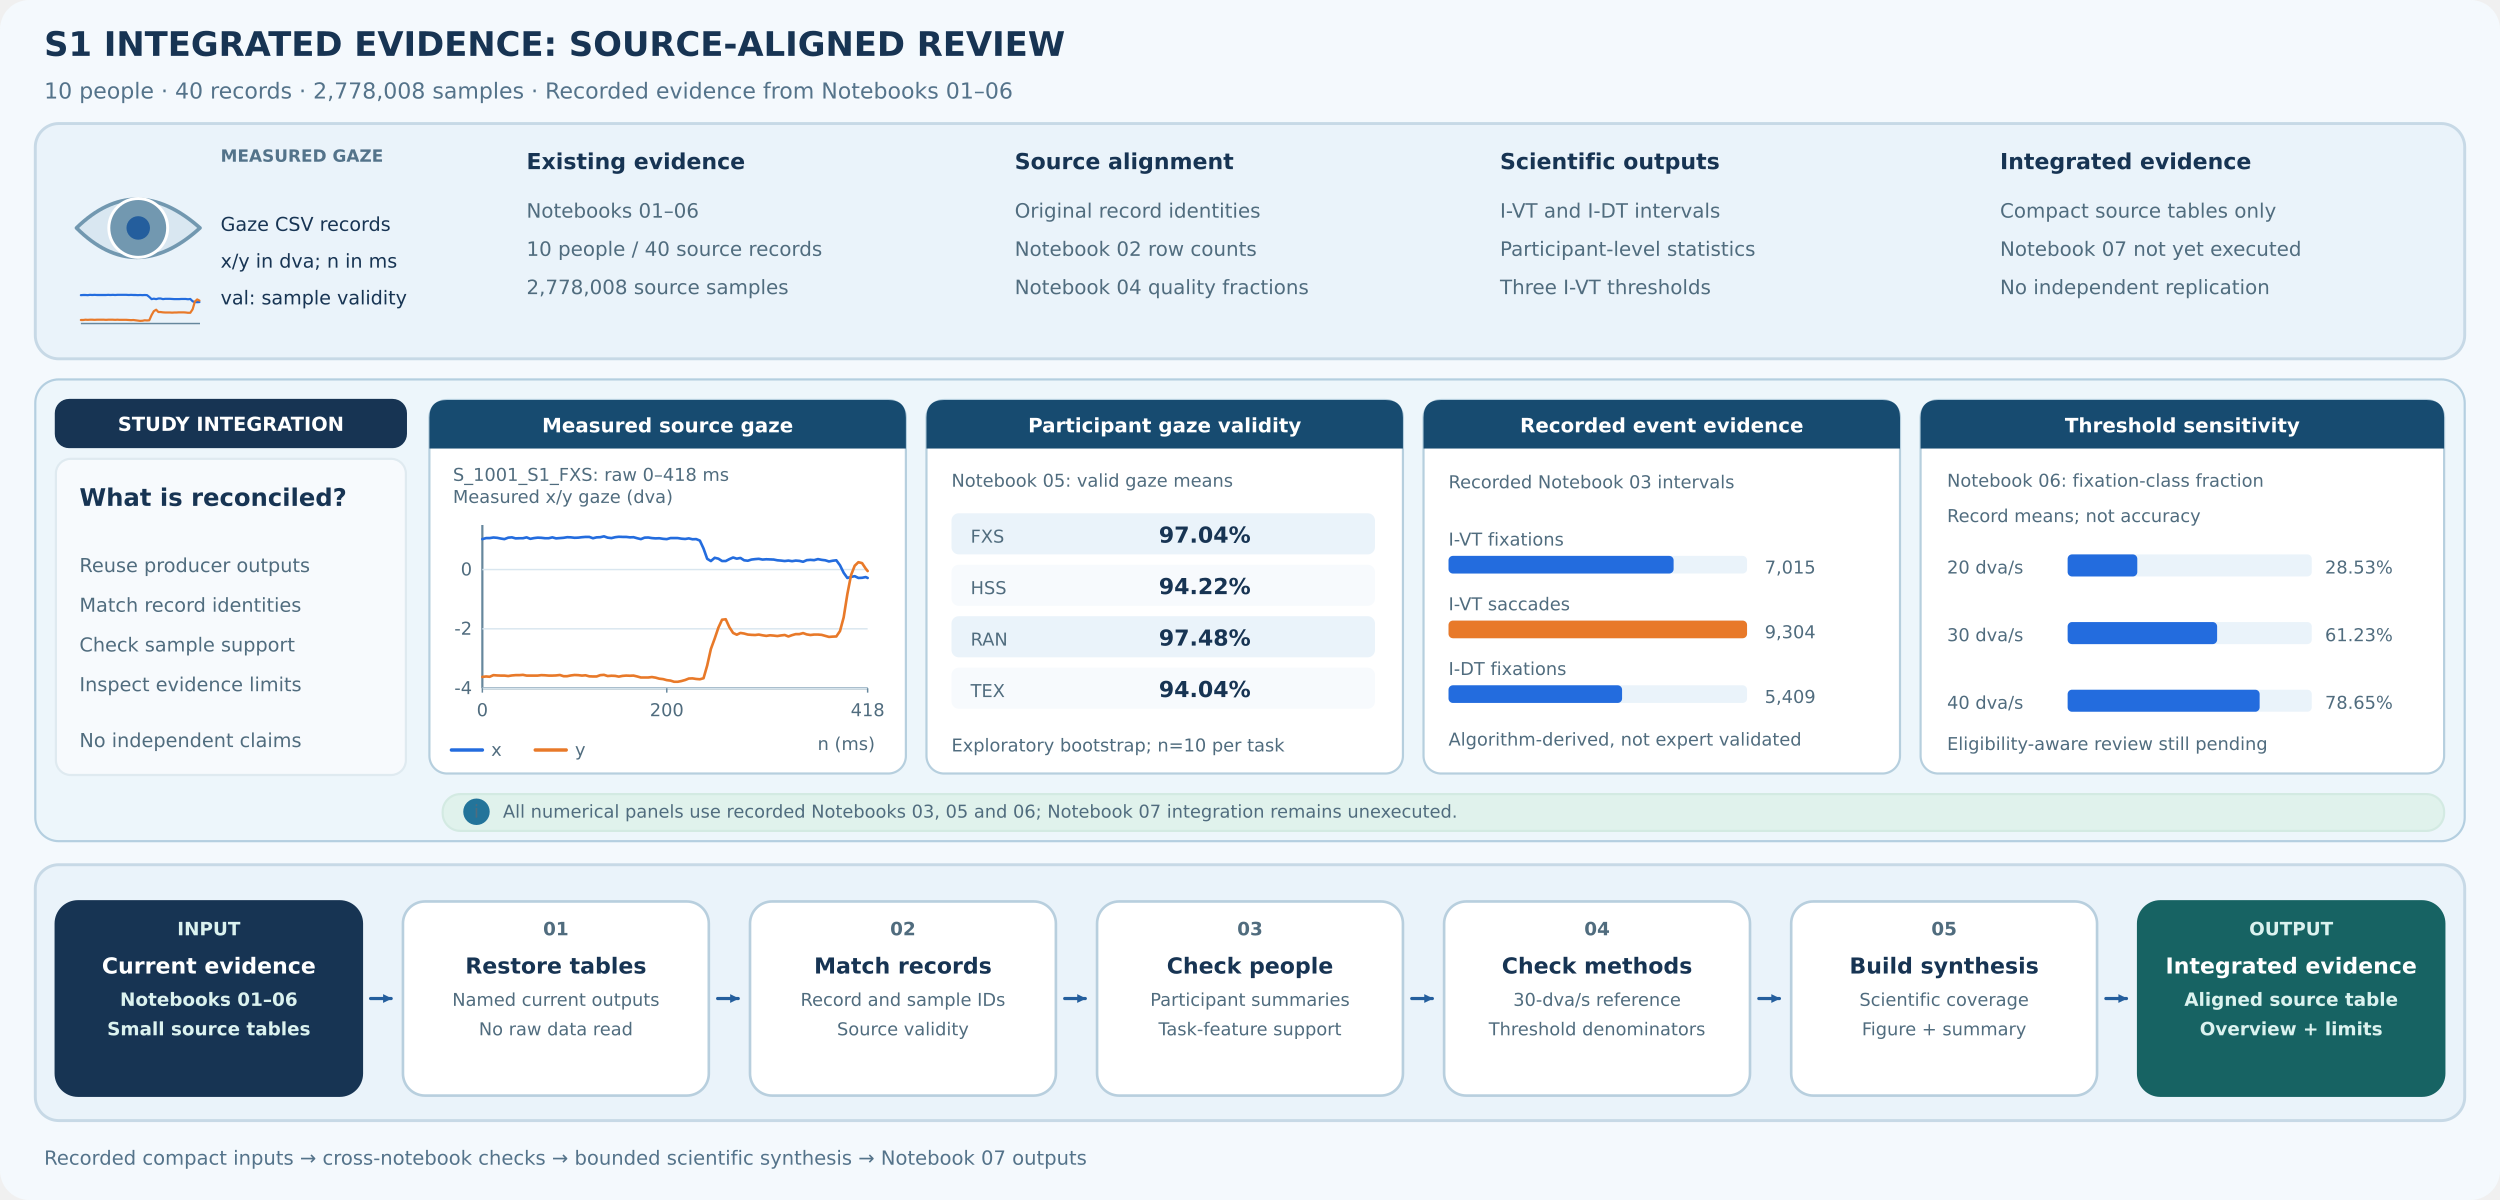
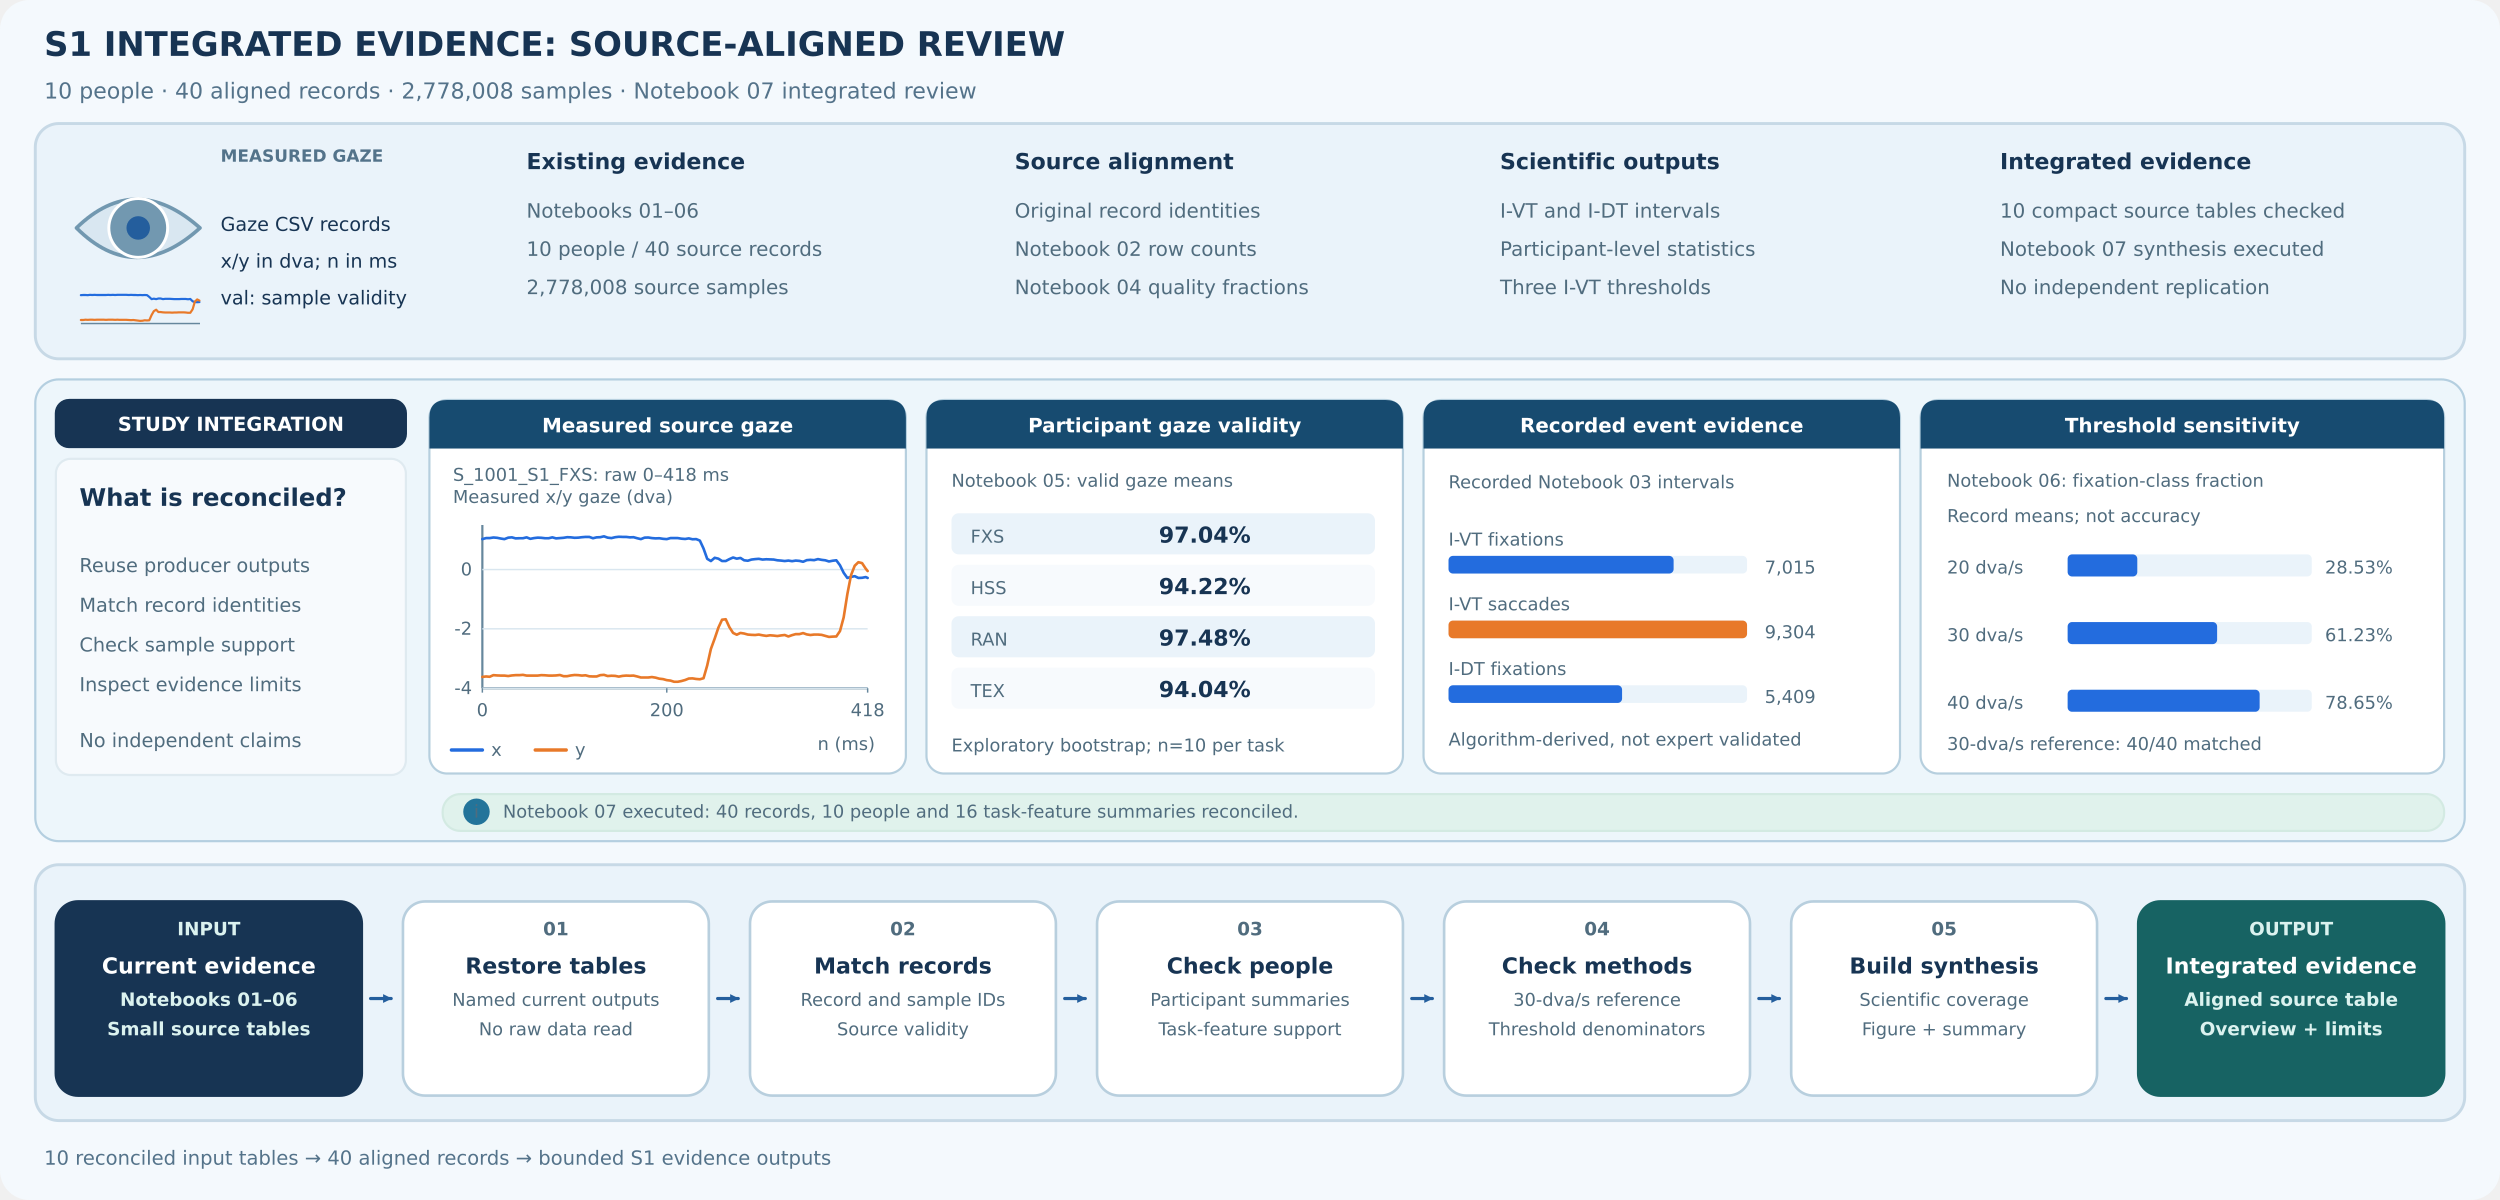
<svg xmlns="http://www.w3.org/2000/svg" width="1700" height="816" viewBox="0 0 1700 816" role="img" aria-labelledby="svg-title svg-desc">
  <defs>
    <style>
.title{font:700 23px DejaVu Sans,Arial,sans-serif;fill:#173453}.subtitle{font:400 15px DejaVu Sans,Arial,sans-serif;fill:#54738A}.sourceheading{font:700 11.5px DejaVu Sans,Arial,sans-serif;fill:#53738A}.sourcebody{font:400 13px DejaVu Sans,Arial,sans-serif;fill:#173453}.ctxhead{font:700 15px DejaVu Sans,Arial,sans-serif;fill:#173453}.ctxbody{font:400 13.5px DejaVu Sans,Arial,sans-serif;fill:#506C7E}.focushead{font:700 16.5px DejaVu Sans,Arial,sans-serif;fill:#173453}.focusbody{font:400 13.1px DejaVu Sans,Arial,sans-serif;fill:#506C7E}.sectionlabel{font:700 13.2px DejaVu Sans,Arial,sans-serif;fill:white}.panelhead{font:700 13.5px DejaVu Sans,Arial,sans-serif;fill:white}.panelbody{font:400 12.1px DejaVu Sans,Arial,sans-serif;fill:#506C7E}.nodeid{font:700 12.5px DejaVu Sans,Arial,sans-serif;fill:#506C7E}.nodetitle{font:700 15px DejaVu Sans,Arial,sans-serif;fill:#173453}.nodedesc{font:400 12.1px DejaVu Sans,Arial,sans-serif;fill:#506C7E}.endnodeid{font:700 12.5px DejaVu Sans,Arial,sans-serif;fill:#DBF2EF}.endnodetitle{font:700 15px DejaVu Sans,Arial,sans-serif;fill:white}.footer{font:400 13.3px DejaVu Sans,Arial,sans-serif;fill:#54738A}</style>
    <marker id="arr" markerWidth="6" markerHeight="6" refX="5.5" refY="3" orient="auto" markerUnits="userSpaceOnUse">
      <path d="M0 0 L6 3 L0 6 Z" fill="#245E9D" />
    </marker>
  </defs>
  <rect x="0" y="0" width="1700" height="816" rx="20" fill="#F4F9FD" stroke="none" stroke-width="1" />
  <g id="band-0-header">
    <text x="30" y="38" class="title">S1 INTEGRATED EVIDENCE: SOURCE-ALIGNED REVIEW</text>
-     <text x="30" y="67" class="subtitle">10 people · 40 records · 2,778,008 samples · Recorded evidence from Notebooks 01–06</text>
+     <text x="30" y="67" class="subtitle">10 people · 40 aligned records · 2,778,008 samples · Notebook 07 integrated review</text>
  </g>
  <g id="band-1-context">
    <rect x="24" y="84" width="1652" height="160" rx="16" fill="#EAF3FA" stroke="#C7D9E6" stroke-width="2" />
    <g id="source">
      <text x="150" y="110" class="sourceheading">MEASURED GAZE</text>
      <path d="M52 155 Q92 116 136 155 Q92 195 52 155Z" fill="#D9E7F1" stroke="#7298B0" stroke-width="2.5" stroke-linejoin="round" />
      <circle cx="94" cy="155" r="20" fill="#7298B0" stroke="#FFFFFF" stroke-width="2" />
      <circle cx="94" cy="155" r="8" fill="#245E9D" />
      <line x1="55" y1="220" x2="136" y2="220" stroke="#66879D" stroke-width="1" />
      <path d="M55.0 200.7 L56.6 200.6 L58.1 200.6 L59.7 200.7 L61.2 200.5 L62.8 200.6 L64.3 200.5 L65.9 200.6 L67.4 200.6 L69.0 200.6 L70.5 200.6 L72.1 200.6 L73.6 200.5 L75.2 200.6 L76.7 200.5 L78.3 200.6 L79.8 200.5 L81.4 200.5 L82.9 200.5 L84.5 200.5 L86.0 200.5 L87.6 200.6 L89.1 200.5 L90.7 200.6 L92.2 200.6 L93.8 200.7 L95.3 200.6 L96.9 200.7 L98.4 200.6 L100.0 200.7 L101.5 201.9 L103.1 203.4 L104.6 203.1 L106.2 203.4 L107.7 203.0 L109.3 203.0 L110.8 203.4 L112.4 203.2 L113.9 203.2 L115.5 203.2 L117.0 203.3 L118.6 203.4 L120.1 203.4 L121.7 203.4 L123.2 203.3 L124.8 203.3 L126.3 203.3 L127.9 203.5 L129.4 203.3 L131.0 204.9 L132.5 205.4 L134.1 205.5 L135.6 205.4" fill="none" stroke="#236CDE" stroke-width="1.5" stroke-linecap="round" stroke-linejoin="round" />
      <path d="M55.0 217.6 L56.6 217.6 L58.1 217.4 L59.7 217.5 L61.2 217.4 L62.8 217.4 L64.3 217.5 L65.9 217.4 L67.4 217.4 L69.0 217.4 L70.5 217.4 L72.1 217.5 L73.6 217.4 L75.2 217.4 L76.7 217.4 L78.3 217.5 L79.8 217.4 L81.4 217.5 L82.9 217.5 L84.5 217.5 L86.0 217.5 L87.6 217.6 L89.1 217.7 L90.7 217.6 L92.2 217.8 L93.8 218.0 L95.3 218.2 L96.9 218.1 L98.4 217.8 L100.0 217.9 L101.5 217.8 L103.1 214.2 L104.6 211.6 L106.2 210.6 L107.7 212.2 L109.3 212.2 L110.8 212.4 L112.4 212.5 L113.9 212.5 L115.5 212.5 L117.0 212.6 L118.6 212.5 L120.1 212.5 L121.7 212.4 L123.2 212.4 L124.8 212.4 L126.3 212.5 L127.9 212.7 L129.4 212.7 L131.0 210.3 L132.5 205.1 L134.1 203.6 L135.6 204.4" fill="none" stroke="#E87929" stroke-width="1.5" stroke-linecap="round" stroke-linejoin="round" />
      <text x="150" y="157" class="sourcebody">Gaze CSV records</text>
      <text x="150" y="182" class="sourcebody">x/y in dva; n in ms</text>
      <text x="150" y="207" class="sourcebody">val: sample validity</text>
    </g>
    <g id="context-1">
      <text x="358" y="115" class="ctxhead">Existing evidence</text>
      <text x="358" y="148" class="ctxbody">Notebooks 01–06</text>
      <text x="358" y="174" class="ctxbody">10 people / 40 source records</text>
      <text x="358" y="200" class="ctxbody">2,778,008 source samples</text>
    </g>
    <g id="context-2">
      <text x="690" y="115" class="ctxhead">Source alignment</text>
      <text x="690" y="148" class="ctxbody">Original record identities</text>
      <text x="690" y="174" class="ctxbody">Notebook 02 row counts</text>
      <text x="690" y="200" class="ctxbody">Notebook 04 quality fractions</text>
    </g>
    <g id="context-3">
      <text x="1020" y="115" class="ctxhead">Scientific outputs</text>
      <text x="1020" y="148" class="ctxbody">I-VT and I-DT intervals</text>
      <text x="1020" y="174" class="ctxbody">Participant-level statistics</text>
      <text x="1020" y="200" class="ctxbody">Three I-VT thresholds</text>
    </g>
    <g id="context-4">
      <text x="1360" y="115" class="ctxhead">Integrated evidence</text>
-       <text x="1360" y="148" class="ctxbody">Compact source tables only</text>
-       <text x="1360" y="174" class="ctxbody">Notebook 07 not yet executed</text>
+       <text x="1360" y="148" class="ctxbody">10 compact source tables checked</text>
+       <text x="1360" y="174" class="ctxbody">Notebook 07 synthesis executed</text>
      <text x="1360" y="200" class="ctxbody">No independent replication</text>
    </g>
  </g>
  <g id="band-2-analysis">
    <rect x="24" y="258" width="1652" height="314" rx="16" fill="#EDF6FB" stroke="#B4CFE0" stroke-width="1.5" />
    <g id="focus">
      <rect x="38" y="272" width="238" height="32" rx="9" fill="#173453" stroke="#173453" stroke-width="1.5" />
      <text x="157" y="293" class="sectionlabel" text-anchor="middle">STUDY INTEGRATION</text>
      <rect x="38" y="312" width="238" height="215" rx="10" fill="#F7FAFD" stroke="#DFEAF0" stroke-width="1.5" />
      <text x="54" y="344" class="focushead">What is reconciled?</text>
      <text x="54" y="389" class="focusbody">Reuse producer outputs</text>
      <text x="54" y="416" class="focusbody">Match record identities</text>
      <text x="54" y="443" class="focusbody">Check sample support</text>
      <text x="54" y="470" class="focusbody">Inspect evidence limits</text>
      <text x="54" y="508" class="focusbody">No independent claims</text>
    </g>
    <g id="panels">
      <g id="panel-1">
        <rect x="292" y="272" width="324" height="254" rx="12" fill="#FFFFFF" stroke="#B6CFDE" stroke-width="1.5" />
        <path d="M304 272 H604 Q616 272 616 284 V305 H292 V284 Q292 272 304 272 Z" fill="#174B70" />
        <text x="454" y="294" class="panelhead" text-anchor="middle">Measured source gaze</text>
        <g id="scientific-panel-1">
          <text x="308" y="327" class="panelbody">S_1001_S1_FXS: raw 0–418 ms</text>
          <text x="308" y="342" class="panelbody">Measured x/y gaze (dva)</text>
          <line x1="328" y1="357" x2="328" y2="468" stroke="#66879D" stroke-width="1.5" />
          <line x1="328" y1="468" x2="590" y2="468" stroke="#66879D" stroke-width="1.5" />
          <line x1="328" y1="468" x2="590" y2="468" stroke="#D9E6EF" stroke-width="1" />
          <text x="321" y="472" class="panelbody" text-anchor="end">-4</text>
          <line x1="328" y1="427.6" x2="590" y2="427.6" stroke="#D9E6EF" stroke-width="1" />
          <text x="321" y="431.6" class="panelbody" text-anchor="end">-2</text>
          <line x1="328" y1="387.3" x2="590" y2="387.3" stroke="#D9E6EF" stroke-width="1" />
          <text x="321" y="391.3" class="panelbody" text-anchor="end">0</text>
          <line x1="328" y1="468" x2="328" y2="471" stroke="#66879D" stroke-width="1" />
          <text x="328" y="487" class="panelbody" text-anchor="middle">0</text>
          <line x1="453.4" y1="468" x2="453.4" y2="471" stroke="#66879D" stroke-width="1" />
          <text x="453.4" y="487" class="panelbody" text-anchor="middle">200</text>
          <line x1="590" y1="468" x2="590" y2="471" stroke="#66879D" stroke-width="1" />
          <text x="590" y="487" class="panelbody" text-anchor="middle">418</text>
          <path d="M328.0 366.6 L330.5 365.9 L333.0 365.9 L335.5 365.5 L338.0 365.7 L340.5 366.2 L343.0 366.6 L345.6 365.6 L348.1 365.4 L350.6 366.1 L353.1 366.0 L355.6 366.0 L358.1 365.4 L360.6 366.4 L363.1 365.9 L365.6 365.6 L368.1 365.7 L370.6 366.0 L373.1 366.0 L375.6 365.4 L378.1 366.1 L380.7 365.9 L383.2 365.7 L385.7 365.3 L388.2 365.4 L390.7 365.7 L393.2 365.6 L395.7 365.3 L398.2 365.1 L400.7 365.1 L403.2 366.0 L405.7 365.4 L408.2 365.3 L410.7 364.7 L413.2 365.6 L415.8 365.9 L418.3 365.3 L420.8 365.0 L423.3 365.1 L425.8 365.1 L428.3 365.4 L430.8 365.3 L433.3 366.0 L435.8 366.6 L438.3 365.6 L440.8 365.5 L443.3 365.9 L445.8 366.1 L448.3 366.0 L450.9 366.4 L453.4 366.6 L455.9 365.9 L458.4 365.9 L460.9 365.9 L463.4 366.3 L465.9 366.5 L468.4 366.1 L470.9 366.7 L473.4 366.6 L475.9 367.6 L478.4 373.0 L480.9 380.0 L483.4 381.5 L486.0 379.3 L488.5 379.9 L491.0 381.5 L493.5 381.5 L496.0 380.2 L498.5 379.1 L501.0 379.9 L503.5 379.4 L506.0 381.0 L508.5 381.3 L511.0 380.5 L513.5 380.2 L516.0 380.0 L518.5 380.5 L521.1 380.3 L523.6 380.4 L526.1 380.5 L528.6 381.0 L531.1 381.2 L533.6 381.5 L536.1 381.2 L538.6 381.6 L541.1 381.2 L543.6 381.4 L546.1 382.0 L548.6 380.9 L551.1 380.7 L553.6 380.9 L556.2 380.2 L558.7 380.7 L561.2 381.0 L563.7 381.8 L566.2 381.3 L568.7 381.0 L571.2 384.4 L573.7 389.5 L576.2 393.0 L578.7 392.3 L581.2 391.8 L583.7 393.0 L586.2 392.9 L588.7 392.4 L590.0 393.0" fill="none" stroke="#236CDE" stroke-width="1.8" stroke-linecap="round" stroke-linejoin="round" />
          <path d="M328.0 460.3 L330.5 460.0 L333.0 460.2 L335.5 459.1 L338.0 459.3 L340.5 459.4 L343.0 459.4 L345.6 459.7 L348.1 459.3 L350.6 459.1 L353.1 459.1 L355.6 458.9 L358.1 459.4 L360.6 459.4 L363.1 459.4 L365.6 459.4 L368.1 459.1 L370.6 459.2 L373.1 459.4 L375.6 459.4 L378.1 459.3 L380.7 459.0 L383.2 459.8 L385.7 459.8 L388.2 459.3 L390.7 459.0 L393.2 459.1 L395.7 459.4 L398.2 459.2 L400.7 459.9 L403.2 460.0 L405.7 460.0 L408.2 459.1 L410.7 458.9 L413.2 459.7 L415.8 459.5 L418.3 459.6 L420.8 460.1 L423.3 459.6 L425.8 459.4 L428.3 459.5 L430.8 459.4 L433.3 460.0 L435.8 460.7 L438.3 460.7 L440.8 460.7 L443.3 460.4 L445.8 460.8 L448.3 461.5 L450.9 461.8 L453.4 462.5 L455.9 462.8 L458.4 463.6 L460.9 463.6 L463.4 463.1 L465.9 462.4 L468.4 461.4 L470.9 461.3 L473.4 461.7 L475.9 461.9 L478.4 461.2 L480.9 452.5 L483.4 441.3 L486.0 434.2 L488.5 426.8 L491.0 421.4 L493.5 421.1 L496.0 426.5 L498.5 430.4 L501.0 431.6 L503.5 430.4 L506.0 430.8 L508.5 431.5 L511.0 431.7 L513.5 431.8 L516.0 431.5 L518.5 432.0 L521.1 432.4 L523.6 432.0 L526.1 432.2 L528.6 432.5 L531.1 432.1 L533.6 431.8 L536.1 432.8 L538.6 431.9 L541.1 431.2 L543.6 431.2 L546.1 430.5 L548.6 431.4 L551.1 431.8 L553.6 431.5 L556.2 431.5 L558.7 431.7 L561.2 432.4 L563.7 433.1 L566.2 432.9 L568.7 432.8 L571.2 429.1 L573.7 419.8 L576.2 404.0 L578.7 391.1 L581.2 384.7 L583.7 382.3 L586.2 382.9 L588.7 386.7 L590.0 388.3" fill="none" stroke="#E87929" stroke-width="1.8" stroke-linecap="round" stroke-linejoin="round" />
          <path d="M307 510 L328 510" fill="none" stroke="#236CDE" stroke-width="2.4" stroke-linecap="round" stroke-linejoin="round" />
          <text x="334" y="514" class="panelbody">x</text>
          <path d="M364 510 L385 510" fill="none" stroke="#E87929" stroke-width="2.4" stroke-linecap="round" stroke-linejoin="round" />
          <text x="391" y="514" class="panelbody">y</text>
          <text x="595" y="510" class="panelbody" text-anchor="end">n (ms)</text>
        </g>
      </g>
      <g id="panel-2">
        <rect x="630" y="272" width="324" height="254" rx="12" fill="#FFFFFF" stroke="#B6CFDE" stroke-width="1.5" />
        <path d="M642 272 H942 Q954 272 954 284 V305 H630 V284 Q630 272 642 272Z" fill="#174B70" />
        <text x="792" y="294" class="panelhead" text-anchor="middle">Participant gaze validity</text>
        <g id="scientific-panel-2">
          <text x="647" y="331" class="panelbody">Notebook 05: valid gaze means</text>
          <rect x="647" y="349" width="288" height="28" rx="5" fill="#EAF3FA" stroke="none" stroke-width="0" />
          <text x="660" y="369" class="panelbody">FXS</text>
          <text x="788" y="369" class="ctxhead">97.04%</text>
          <rect x="647" y="384" width="288" height="28" rx="5" fill="#F7FAFD" stroke="none" stroke-width="0" />
          <text x="660" y="404" class="panelbody">HSS</text>
          <text x="788" y="404" class="ctxhead">94.22%</text>
          <rect x="647" y="419" width="288" height="28" rx="5" fill="#EAF3FA" stroke="none" stroke-width="0" />
          <text x="660" y="439" class="panelbody">RAN</text>
          <text x="788" y="439" class="ctxhead">97.48%</text>
          <rect x="647" y="454" width="288" height="28" rx="5" fill="#F7FAFD" stroke="none" stroke-width="0" />
          <text x="660" y="474" class="panelbody">TEX</text>
          <text x="788" y="474" class="ctxhead">94.04%</text>
          <text x="647" y="511" class="panelbody">Exploratory bootstrap; n=10 per task</text>
        </g>
      </g>
      <g id="panel-3">
        <rect x="968" y="272" width="324" height="254" rx="12" fill="#FFFFFF" stroke="#B6CFDE" stroke-width="1.5" />
        <path d="M980 272 H1280 Q1292 272 1292 284 V305 H968 V284 Q968 272 980 272Z" fill="#174B70" />
        <text x="1130" y="294" class="panelhead" text-anchor="middle">Recorded event evidence</text>
        <g id="scientific-panel-3">
          <text x="985" y="332" class="panelbody">Recorded Notebook 03 intervals</text>
          <text x="985" y="371" class="panelbody">I-VT fixations</text>
          <rect x="985" y="378" width="203" height="12" rx="3" fill="#EAF3FA" stroke="none" stroke-width="0" />
          <rect x="985" y="378" width="153.057" height="12" rx="3" fill="#236CDE" stroke="none" stroke-width="0" />
          <text x="1200" y="390" class="panelbody">7,015</text>
          <text x="985" y="415" class="panelbody">I-VT saccades</text>
          <rect x="985" y="422" width="203" height="12" rx="3" fill="#EAF3FA" stroke="none" stroke-width="0" />
          <rect x="985" y="422" width="203" height="12" rx="3" fill="#E87929" stroke="none" stroke-width="0" />
          <text x="1200" y="434" class="panelbody">9,304</text>
          <text x="985" y="459" class="panelbody">I-DT fixations</text>
          <rect x="985" y="466" width="203" height="12" rx="3" fill="#EAF3FA" stroke="none" stroke-width="0" />
          <rect x="985" y="466" width="118.017" height="12" rx="3" fill="#236CDE" stroke="none" stroke-width="0" />
          <text x="1200" y="478" class="panelbody">5,409</text>
          <text x="985" y="507" class="panelbody">Algorithm-derived, not expert validated</text>
        </g>
      </g>
      <g id="panel-4">
        <rect x="1306" y="272" width="356" height="254" rx="12" fill="#FFFFFF" stroke="#B6CFDE" stroke-width="1.5" />
        <path d="M1318 272 H1650 Q1662 272 1662 284 V305 H1306 V284 Q1306 272 1318 272Z" fill="#174B70" />
        <text x="1484" y="294" class="panelhead" text-anchor="middle">Threshold sensitivity</text>
        <g id="scientific-panel-4">
          <text x="1324" y="331" class="panelbody">Notebook 06: fixation-class fraction</text>
          <text x="1324" y="355" class="panelbody">Record means; not accuracy</text>
          <text x="1324" y="390" class="panelbody">20 dva/s</text>
          <rect x="1406" y="377" width="166" height="15" rx="3" fill="#EAF3FA" stroke="none" stroke-width="0" />
          <rect x="1406" y="377" width="47.36" height="15" rx="3" fill="#236CDE" stroke="none" stroke-width="0" />
          <text x="1581" y="390" class="panelbody">28.53%</text>
          <text x="1324" y="436" class="panelbody">30 dva/s</text>
          <rect x="1406" y="423" width="166" height="15" rx="3" fill="#EAF3FA" stroke="none" stroke-width="0" />
          <rect x="1406" y="423" width="101.642" height="15" rx="3" fill="#236CDE" stroke="none" stroke-width="0" />
          <text x="1581" y="436" class="panelbody">61.23%</text>
          <text x="1324" y="482" class="panelbody">40 dva/s</text>
          <rect x="1406" y="469" width="166" height="15" rx="3" fill="#EAF3FA" stroke="none" stroke-width="0" />
          <rect x="1406" y="469" width="130.559" height="15" rx="3" fill="#236CDE" stroke="none" stroke-width="0" />
          <text x="1581" y="482" class="panelbody">78.65%</text>
-           <text x="1324" y="510" class="panelbody">Eligibility-aware review still pending</text>
+           <text x="1324" y="510" class="panelbody">30-dva/s reference: 40/40 matched</text>
        </g>
      </g>
    </g>
    <g id="scientific-note">
      <rect x="301" y="540" width="1361" height="25" rx="12" fill="#E0F2EC" stroke="#D3EAE2" stroke-width="1.5" />
      <circle cx="324" cy="552" r="9" fill="#23749A" />
      <text x="324" y="556" class="panelbody" text-anchor="middle" fill="#FFFFFF" font-weight="700">i</text>
-       <text x="342" y="556" class="panelbody" font-weight="700" fill="#173453">All numerical panels use recorded Notebooks 03, 05 and 06; Notebook 07 integration remains unexecuted.</text>
+       <text x="342" y="556" class="panelbody" font-weight="700" fill="#173453">Notebook 07 executed: 40 records, 10 people and 16 task-feature summaries reconciled.</text>
    </g>
  </g>
  <g id="band-3-workflow">
    <rect x="24" y="588" width="1652" height="174" rx="16" fill="#EAF3FA" stroke="#C7D9E6" stroke-width="2" />
    <g id="nodes">
      <g id="node-0">
        <rect x="38" y="613" width="208" height="132" rx="15" fill="#173453" stroke="#173453" stroke-width="1.8" />
        <text x="142" y="636" class="endnodeid" text-anchor="middle">INPUT</text>
        <text x="142" y="662" class="endnodetitle" text-anchor="middle">Current evidence</text>
        <text x="142" y="684" class="endnodeid" text-anchor="middle">Notebooks 01–06</text>
        <text x="142" y="704" class="endnodeid" text-anchor="middle">Small source tables</text>
      </g>
      <g id="node-1">
        <rect x="274" y="613" width="208" height="132" rx="15" fill="#FFFFFF" stroke="#B8CFDE" stroke-width="1.8" />
        <text x="378" y="636" class="nodeid" text-anchor="middle">01</text>
        <text x="378" y="662" class="nodetitle" text-anchor="middle">Restore tables</text>
        <text x="378" y="684" class="nodedesc" text-anchor="middle">Named current outputs</text>
        <text x="378" y="704" class="nodedesc" text-anchor="middle">No raw data read</text>
      </g>
      <g id="node-2">
        <rect x="510" y="613" width="208" height="132" rx="15" fill="#FFFFFF" stroke="#B8CFDE" stroke-width="1.8" />
        <text x="614" y="636" class="nodeid" text-anchor="middle">02</text>
        <text x="614" y="662" class="nodetitle" text-anchor="middle">Match records</text>
        <text x="614" y="684" class="nodedesc" text-anchor="middle">Record and sample IDs</text>
        <text x="614" y="704" class="nodedesc" text-anchor="middle">Source validity</text>
      </g>
      <g id="node-3">
        <rect x="746" y="613" width="208" height="132" rx="15" fill="#FFFFFF" stroke="#B8CFDE" stroke-width="1.8" />
        <text x="850" y="636" class="nodeid" text-anchor="middle">03</text>
        <text x="850" y="662" class="nodetitle" text-anchor="middle">Check people</text>
        <text x="850" y="684" class="nodedesc" text-anchor="middle">Participant summaries</text>
        <text x="850" y="704" class="nodedesc" text-anchor="middle">Task-feature support</text>
      </g>
      <g id="node-4">
        <rect x="982" y="613" width="208" height="132" rx="15" fill="#FFFFFF" stroke="#B8CFDE" stroke-width="1.8" />
        <text x="1086" y="636" class="nodeid" text-anchor="middle">04</text>
        <text x="1086" y="662" class="nodetitle" text-anchor="middle">Check methods</text>
        <text x="1086" y="684" class="nodedesc" text-anchor="middle">30-dva/s reference</text>
        <text x="1086" y="704" class="nodedesc" text-anchor="middle">Threshold denominators</text>
      </g>
      <g id="node-5">
        <rect x="1218" y="613" width="208" height="132" rx="15" fill="#FFFFFF" stroke="#B8CFDE" stroke-width="1.8" />
        <text x="1322" y="636" class="nodeid" text-anchor="middle">05</text>
        <text x="1322" y="662" class="nodetitle" text-anchor="middle">Build synthesis</text>
        <text x="1322" y="684" class="nodedesc" text-anchor="middle">Scientific coverage</text>
        <text x="1322" y="704" class="nodedesc" text-anchor="middle">Figure + summary</text>
      </g>
      <g id="node-6">
        <rect x="1454" y="613" width="208" height="132" rx="15" fill="#176363" stroke="#176363" stroke-width="1.8" />
        <text x="1558" y="636" class="endnodeid" text-anchor="middle">OUTPUT</text>
        <text x="1558" y="662" class="endnodetitle" text-anchor="middle">Integrated evidence</text>
        <text x="1558" y="684" class="endnodeid" text-anchor="middle">Aligned source table</text>
        <text x="1558" y="704" class="endnodeid" text-anchor="middle">Overview + limits</text>
      </g>
    </g>
    <g id="connectors">
      <path d="M252 679 L266 679" fill="none" stroke="#245E9D" stroke-width="2.2" stroke-linecap="round" stroke-linejoin="round" marker-end="url(#arr)" />
      <path d="M488 679 L502 679" fill="none" stroke="#245E9D" stroke-width="2.2" stroke-linecap="round" stroke-linejoin="round" marker-end="url(#arr)" />
      <path d="M724 679 L738 679" fill="none" stroke="#245E9D" stroke-width="2.2" stroke-linecap="round" stroke-linejoin="round" marker-end="url(#arr)" />
      <path d="M960 679 L974 679" fill="none" stroke="#245E9D" stroke-width="2.2" stroke-linecap="round" stroke-linejoin="round" marker-end="url(#arr)" />
      <path d="M1196 679 L1210 679" fill="none" stroke="#245E9D" stroke-width="2.2" stroke-linecap="round" stroke-linejoin="round" marker-end="url(#arr)" />
      <path d="M1432 679 L1446 679" fill="none" stroke="#245E9D" stroke-width="2.2" stroke-linecap="round" stroke-linejoin="round" marker-end="url(#arr)" />
    </g>
  </g>
  <g id="band-4-summary">
-     <text x="30" y="792" class="footer">Recorded compact inputs → cross-notebook checks → bounded scientific synthesis → Notebook 07 outputs</text>
+     <text x="30" y="792" class="footer">10 reconciled input tables → 40 aligned records → bounded S1 evidence outputs</text>
  </g>
</svg>
